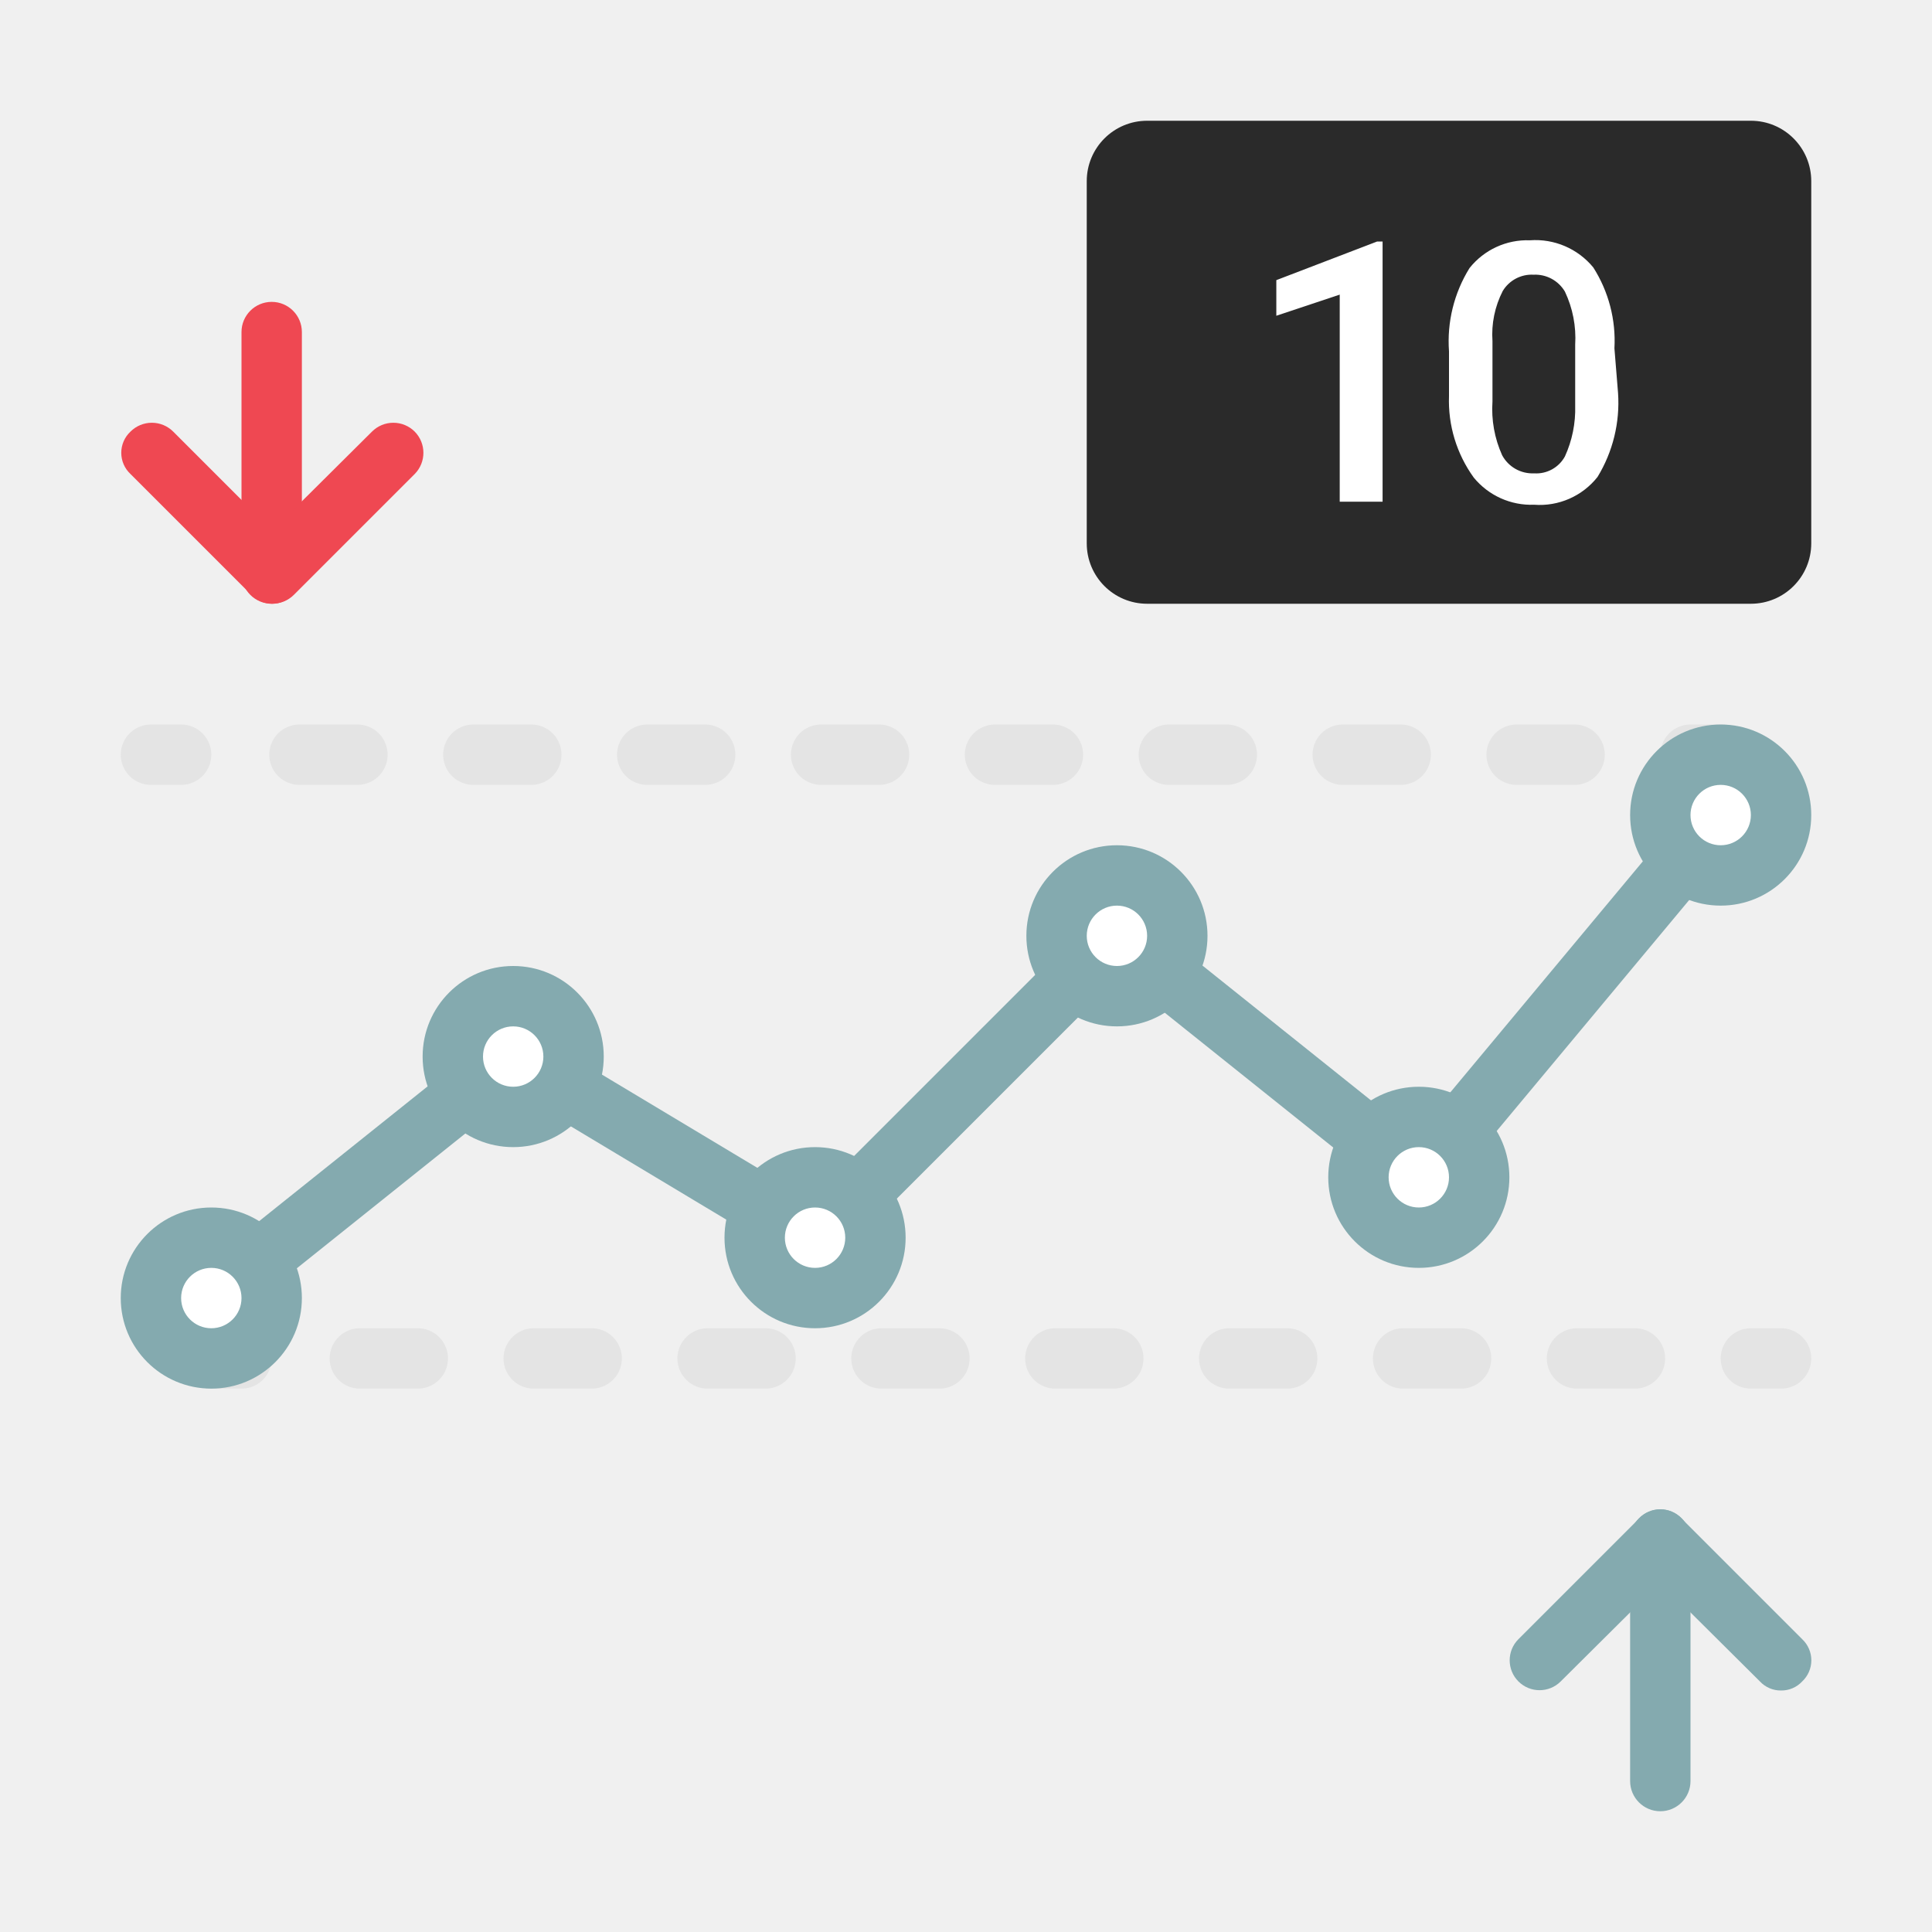
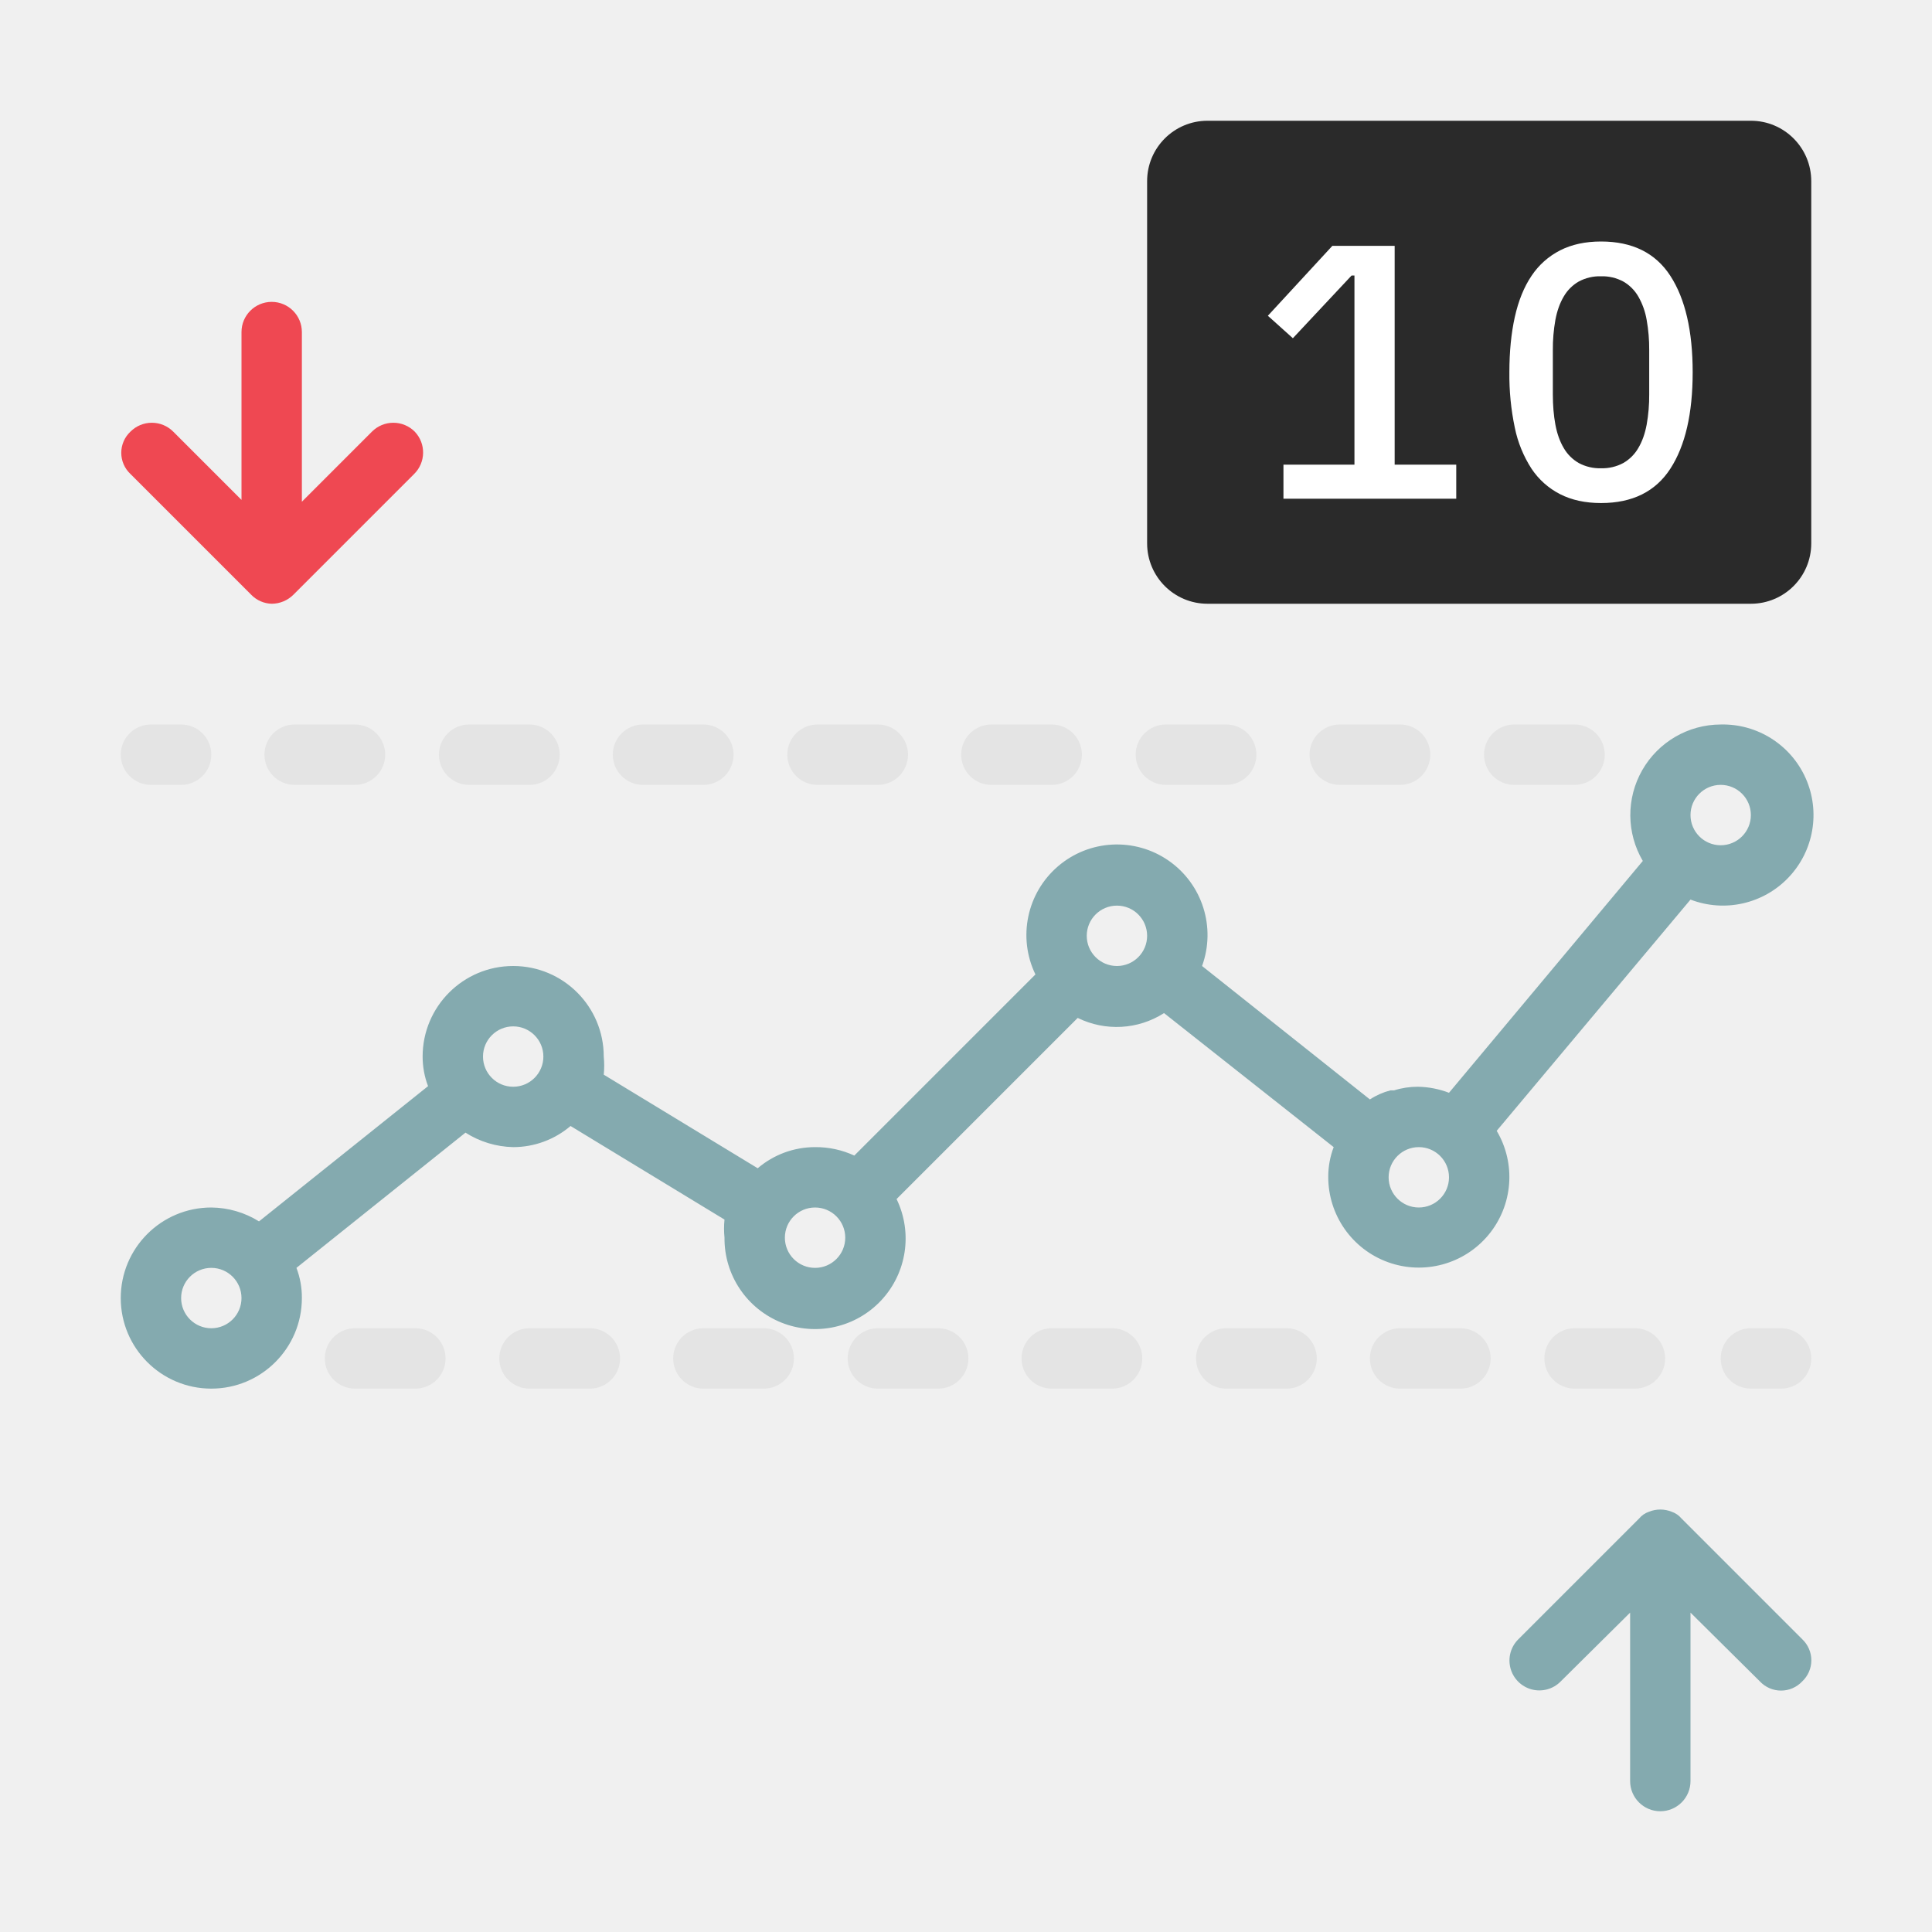
- <svg xmlns="http://www.w3.org/2000/svg" id="Layer_1" data-name="Layer 1" viewBox="0 0 32 32" height="32" width="32">
-   <defs>
-     <style>.cls-1,.cls-3,.cls-4,.cls-6{fill:none}.cls-2{fill:#ef4852}.cls-3,.cls-4{stroke:#e4e4e4}.cls-3,.cls-4,.cls-6{stroke-linecap:round;stroke-linejoin:round}.cls-4{stroke-dasharray:.96 1.92}.cls-5{fill:#84aaaf}.cls-6{stroke:#84aaaf}.cls-7{fill:#fff}.cls-8{fill:#2a2a2a}</style>
-   </defs>
-   <path class="cls-1" d="M0 0h32v32H0z" />
-   <path class="cls-2" d="M4.5 10a.5.5 0 0 1-.5-.5v-4a.5.5 0 0 1 1 0v4a.5.5 0 0 1-.5.5z" />
-   <path class="cls-2" d="M4.51 10a.49.49 0 0 1-.35-.15l-2-2a.48.48 0 0 1 0-.7.5.5 0 0 1 .71 0l1.64 1.64 1.65-1.64a.5.5 0 0 1 .71 0 .5.5 0 0 1 0 .7l-2 2a.51.51 0 0 1-.36.15z" />
-   <path class="cls-3" d="M28.5 12.5H28" />
-   <path class="cls-4" d="M26.08 12.5H3.96" />
-   <path class="cls-3" d="M3 12.5h-.5M29.5 22.5H29" />
-   <path class="cls-4" d="M27.08 22.5H4.96" />
-   <path class="cls-3" d="M4 22.5h-.5" />
-   <path class="cls-5" d="M27.5 30a.5.5 0 0 1-.5-.5v-4a.5.5 0 0 1 1 0v4a.5.5 0 0 1-.5.5z" />
-   <path class="cls-5" d="M29.5 28a.47.47 0 0 1-.35-.15l-1.65-1.64-1.65 1.64a.49.49 0 0 1-.7-.7l2-2a.48.48 0 0 1 .7 0l2 2a.48.48 0 0 1 0 .7.47.47 0 0 1-.35.15z" />
-   <path class="cls-6" d="M3.5 21.5l5-4 5 3 5-5 5 4 5-6" />
-   <circle class="cls-7" cx="13.5" cy="20.5" r="1" />
-   <path class="cls-5" d="M13.5 20a.5.5 0 1 1-.5.5.5.5 0 0 1 .5-.5m0-1a1.5 1.5 0 1 0 1.5 1.5 1.5 1.5 0 0 0-1.5-1.5z" />
-   <circle class="cls-7" cx="23.5" cy="19.5" r="1" />
-   <path class="cls-5" d="M23.5 19a.5.5 0 1 1-.5.5.5.5 0 0 1 .5-.5m0-1a1.5 1.5 0 1 0 1.5 1.5 1.5 1.5 0 0 0-1.5-1.5z" />
-   <circle class="cls-7" cx="28.5" cy="13.5" r="1" />
-   <path class="cls-5" d="M28.5 13a.5.5 0 1 1-.5.5.5.5 0 0 1 .5-.5m0-1a1.5 1.5 0 1 0 1.5 1.5 1.5 1.5 0 0 0-1.5-1.5z" />
-   <circle class="cls-7" cx="18.5" cy="15.5" r="1" />
-   <path class="cls-5" d="M18.5 15a.5.5 0 1 1-.5.5.5.5 0 0 1 .5-.5m0-1a1.5 1.5 0 1 0 1.5 1.5 1.5 1.5 0 0 0-1.5-1.5z" />
-   <circle class="cls-7" cx="8.5" cy="17.5" r="1" />
-   <path class="cls-5" d="M8.5 17a.5.5 0 1 1-.5.5.5.5 0 0 1 .5-.5m0-1a1.5 1.5 0 1 0 1.5 1.5A1.5 1.5 0 0 0 8.5 16z" />
-   <circle class="cls-7" cx="3.5" cy="21.5" r="1" />
-   <path class="cls-5" d="M3.5 21a.5.5 0 1 1-.5.5.5.5 0 0 1 .5-.5m0-1A1.5 1.5 0 1 0 5 21.5 1.5 1.5 0 0 0 3.5 20z" />
-   <rect class="cls-8" x="18" y="2" width="12" height="8" rx="1" />
-   <path class="cls-7" d="M22.9 8.31h-.71V4.88l-1.05.35v-.59L22.81 4h.09zM26.8 6.51a2.36 2.36 0 0 1-.34 1.39 1.22 1.22 0 0 1-1.05.46 1.23 1.23 0 0 1-1-.45A2.17 2.17 0 0 1 24 6.56v-.74a2.3 2.3 0 0 1 .34-1.38 1.22 1.22 0 0 1 1-.46 1.24 1.24 0 0 1 1.05.45 2.26 2.26 0 0 1 .35 1.34zm-.71-.8a1.8 1.8 0 0 0-.17-.88.57.57 0 0 0-.52-.28.56.56 0 0 0-.51.27 1.58 1.58 0 0 0-.17.83v1a1.86 1.86 0 0 0 .16.89.57.57 0 0 0 .53.3.54.54 0 0 0 .51-.28 1.89 1.89 0 0 0 .17-.84z" />
+ <svg xmlns="http://www.w3.org/2000/svg" width="32" height="32" viewBox="0 0 32 32">
+   <g fill="none" fill-rule="evenodd">
+     <path d="M0 0h32v32H0z" />
+     <path d="M6.87 7.15a.5.5 0 0 0-.71 0L5 8.31V5.5a.5.5 0 0 0-1 0v2.78L2.87 7.15a.5.5 0 0 0-.71 0 .48.48 0 0 0 0 .7l2 2a.49.49 0 0 0 .34.15.51.51 0 0 0 .36-.15l2-2a.5.5 0 0 0 .01-.7z" fill="#EF4852" fill-rule="nonzero" />
+     <path d="M26.08 13h-1a.5.5 0 1 1 0-1h1a.5.5 0 1 1 0 1zm-2.89 0h-1a.5.5 0 1 1 0-1h1a.5.5 0 1 1 0 1zm-2.88 0h-1a.5.5 0 1 1 0-1h1a.5.5 0 1 1 0 1zm-2.89 0h-1a.5.5 0 1 1 0-1h1a.5.5 0 1 1 0 1zm-2.88 0h-1a.5.5 0 1 1 0-1h1a.5.5 0 1 1 0 1zm-2.89 0h-1a.5.5 0 1 1 0-1h1a.5.5 0 1 1 0 1zm-2.88 0h-1a.5.5 0 1 1 0-1h1a.5.5 0 1 1 0 1zm-2.89 0h-1a.5.5 0 1 1 0-1h1a.5.5 0 1 1 0 1zM3 13h-.5a.5.5 0 1 1 0-1H3a.5.5 0 1 1 0 1zM29.5 23H29a.5.5 0 1 1 0-1h.5a.5.5 0 1 1 0 1zM27.08 23h-1a.5.5 0 1 1 0-1h1a.5.5 0 1 1 0 1zm-2.89 0h-1a.5.5 0 1 1 0-1h1a.5.5 0 1 1 0 1zm-2.88 0h-1a.5.5 0 1 1 0-1h1a.5.5 0 1 1 0 1zm-2.89 0h-1a.5.5 0 1 1 0-1h1a.5.5 0 1 1 0 1zm-2.88 0h-1a.5.5 0 1 1 0-1h1a.5.5 0 1 1 0 1zm-2.89 0h-1a.5.5 0 1 1 0-1h1a.5.5 0 1 1 0 1zm-2.88 0h-1a.5.5 0 1 1 0-1h1a.5.5 0 1 1 0 1zm-2.89 0h-1a.5.5 0 1 1 0-1h1a.5.5 0 1 1 0 1z" fill="#E4E4E4" fill-rule="nonzero" />
+     <path d="M29.85 27.15l-2-2a.36.36 0 0 0-.16-.11.5.5 0 0 0-.38 0 .36.36 0 0 0-.16.11l-2 2a.495.495 0 1 0 .7.7L27 26.71v2.79a.5.5 0 1 0 1 0v-2.79l1.15 1.14a.48.48 0 0 0 .7 0 .48.48 0 0 0 0-.7z" fill="#84AAAF" fill-rule="nonzero" />
+     <rect fill="#2A2A2A" fill-rule="nonzero" x="19" y="2" width="11" height="8" rx="1" />
+     <path d="M28.5 12a1.5 1.5 0 0 0-1.29 2.26L24 18.1a1.5 1.5 0 0 0-.52-.1c-.132 0-.264.02-.39.06h-.06a1.14 1.14 0 0 0-.34.15L19.91 16a1.5 1.5 0 1 0-2.76.14l-3 3a1.51 1.51 0 0 0-.65-.14 1.46 1.46 0 0 0-.95.35L10 17.8c.01-.1.01-.2 0-.3a1.5 1.5 0 0 0-3 0c0 .167.03.334.09.49l-2.8 2.24A1.52 1.52 0 0 0 3.5 20 1.5 1.5 0 1 0 5 21.5a1.37 1.37 0 0 0-.09-.5l2.8-2.24c.236.151.51.234.79.24.348 0 .685-.124.95-.35L12 20.2c-.01.1-.01.2 0 .3a1.5 1.5 0 1 0 2.85-.64l3-3c.458.225 1 .195 1.43-.08L22.09 19a1.37 1.37 0 0 0-.09.49 1.5 1.5 0 1 0 2.79-.76L28 14.9a1.5 1.5 0 1 0 .5-2.9zm-25 10a.5.5 0 1 1 0-1 .5.5 0 0 1 0 1zm5-4a.5.5 0 1 1 0-1 .5.5 0 0 1 0 1zm5 3a.5.5 0 1 1 0-1 .5.5 0 0 1 0 1zm5-5a.5.5 0 1 1 0-1 .5.5 0 0 1 0 1zm5 4a.5.5 0 1 1 0-1 .5.5 0 0 1 0 1zm5-6a.5.5 0 1 1 0-1 .5.5 0 0 1 0 1z" fill="#84AAAF" fill-rule="nonzero" />
+     <path d="M21.258 8.26v-.564h1.176V4.564h-.048l-.972 1.038L21 5.23l1.068-1.158H23.1v3.624h1.02v.564h-2.862zm5.26.072c-.26 0-.486-.049-.678-.147a1.25 1.25 0 0 1-.474-.423 1.975 1.975 0 0 1-.276-.678 4.224 4.224 0 0 1-.09-.918c0-.34.03-.645.09-.915s.152-.497.276-.681a1.25 1.25 0 0 1 .474-.423c.192-.098.418-.147.678-.147.52 0 .903.19 1.149.57.246.38.369.912.369 1.596s-.123 1.216-.369 1.596c-.246.38-.629.57-1.149.57zm0-.576a.735.735 0 0 0 .369-.087.676.676 0 0 0 .249-.249c.064-.108.11-.237.138-.387a2.74 2.74 0 0 0 .042-.501V5.8a2.74 2.74 0 0 0-.042-.501 1.178 1.178 0 0 0-.138-.387.676.676 0 0 0-.249-.249.735.735 0 0 0-.369-.087.735.735 0 0 0-.369.087.676.676 0 0 0-.249.249c-.064.108-.11.237-.138.387a2.74 2.74 0 0 0-.042.501v.732c0 .184.014.351.042.501.028.15.074.279.138.387a.676.676 0 0 0 .249.249.735.735 0 0 0 .369.087z" fill="#FFF" fill-rule="nonzero" />
+   </g>
</svg>
